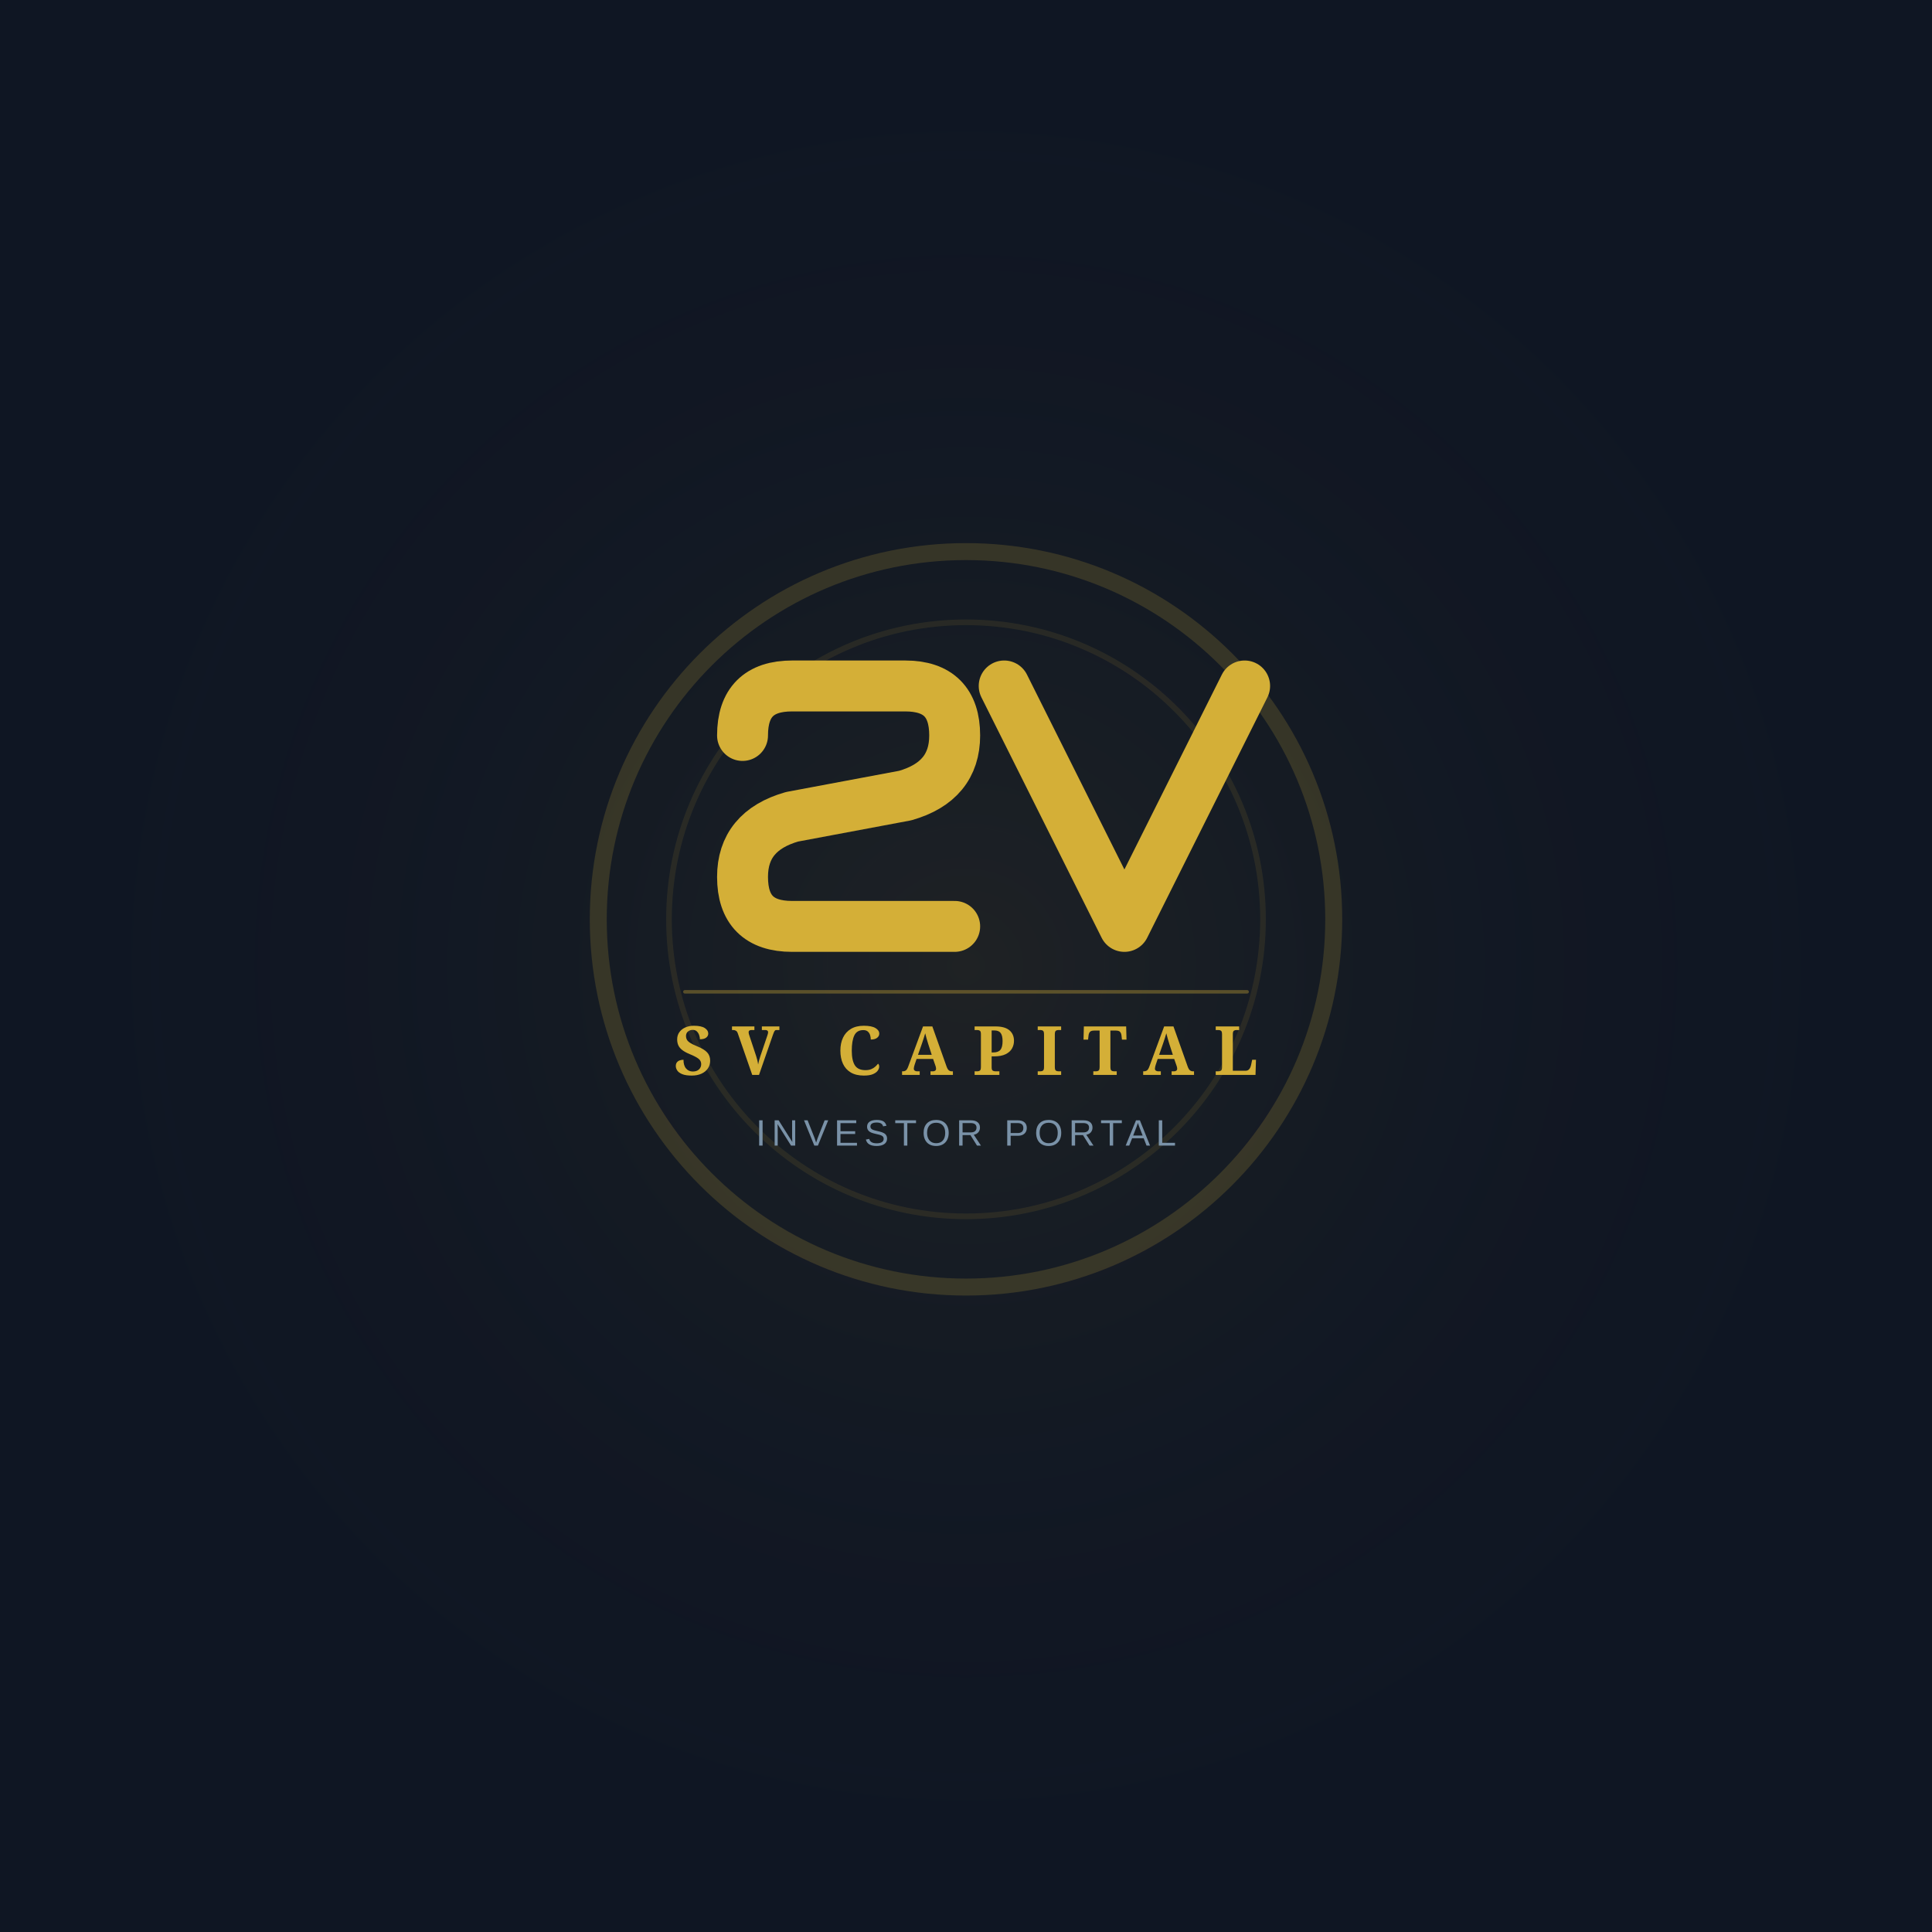
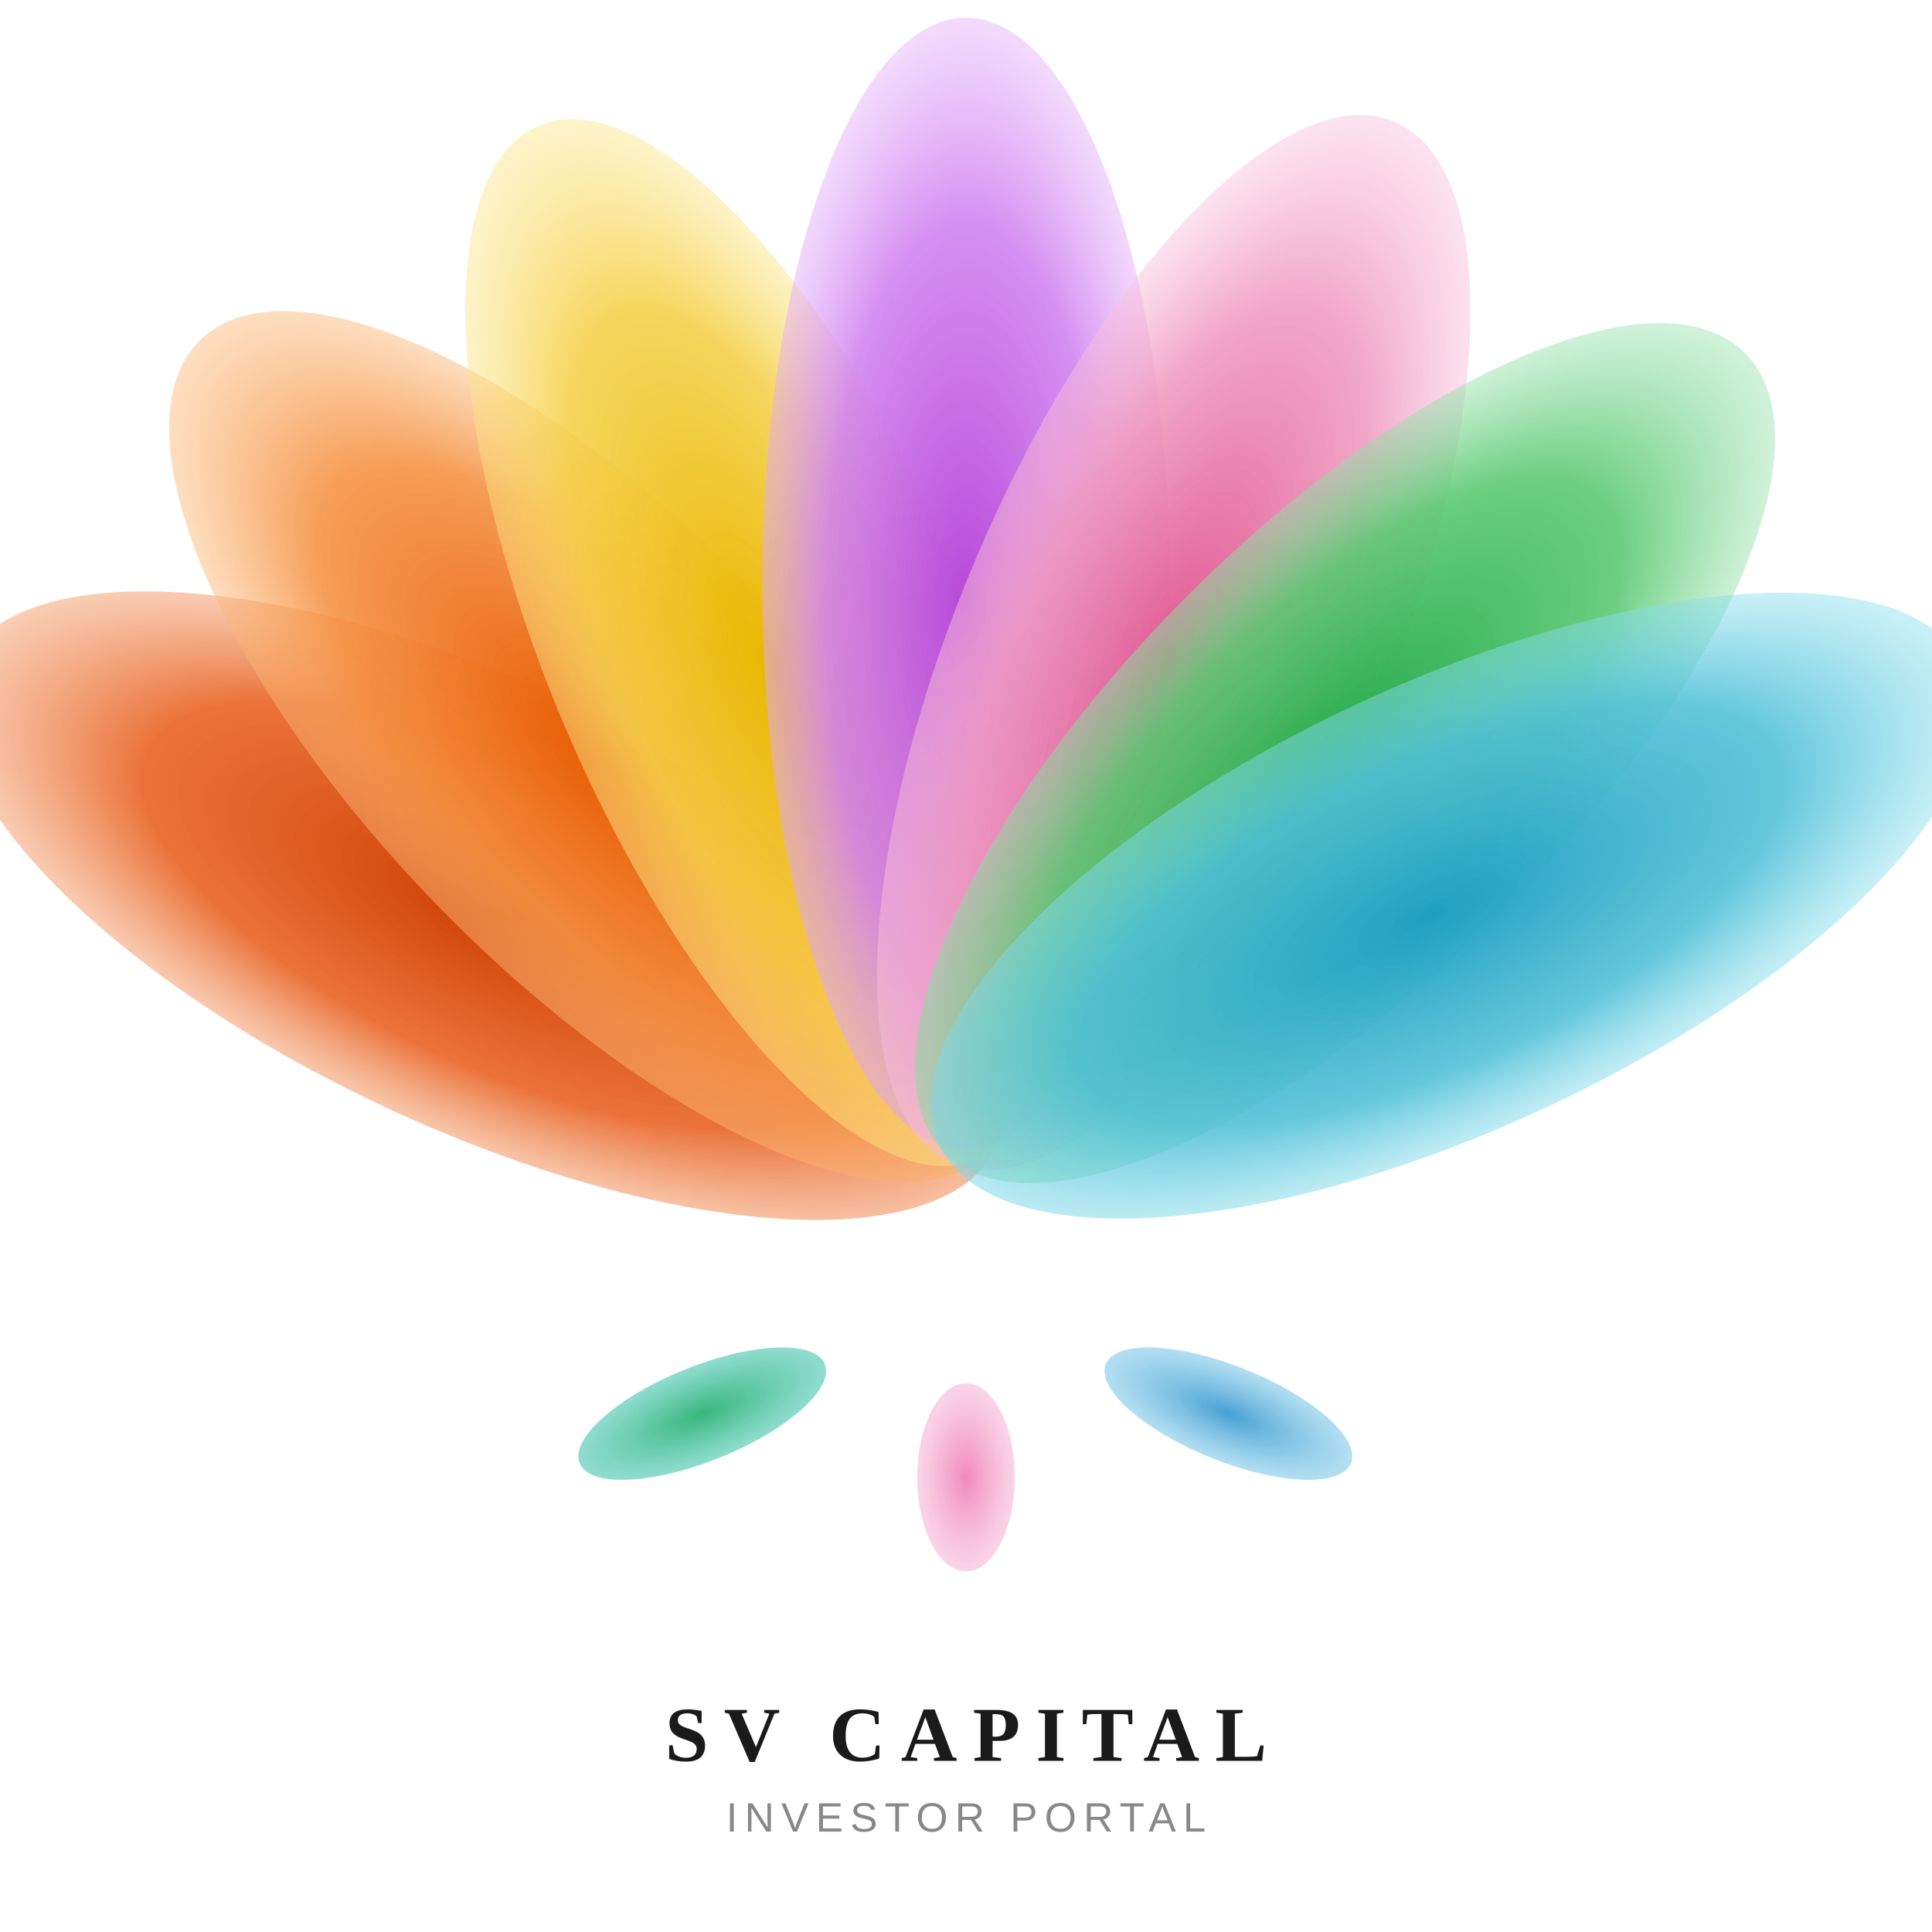
<svg xmlns="http://www.w3.org/2000/svg" viewBox="0 0 2732 2732" width="2732" height="2732">
-   <rect width="2732" height="2732" fill="#0f1623" />
-   <radialGradient id="glow" cx="50%" cy="50%" r="50%">
-     <stop offset="0%" stop-color="#D4AF37" stop-opacity="0.08" />
-     <stop offset="100%" stop-color="#0f1623" stop-opacity="0" />
-   </radialGradient>
-   <rect width="2732" height="2732" fill="url(#glow)" />
-   <circle cx="1366" cy="1300" r="520" fill="none" stroke="#D4AF37" stroke-width="24" opacity="0.18" />
-   <circle cx="1366" cy="1300" r="420" fill="none" stroke="#D4AF37" stroke-width="8" opacity="0.10" />
-   <path d="M 1050 1040 Q 1050 970 1120 970 L 1280 970 Q 1350 970 1350 1040 Q 1350 1105 1280 1125 L 1120 1155 Q 1050 1175 1050 1240 Q 1050 1310 1120 1310 L 1350 1310" fill="none" stroke="#D4AF37" stroke-width="72" stroke-linecap="round" stroke-linejoin="round" />
-   <path d="M 1420 970 L 1590 1310 L 1760 970" fill="none" stroke="#D4AF37" stroke-width="72" stroke-linecap="round" stroke-linejoin="round" />
-   <rect x="966" y="1400" width="800" height="5" rx="2.5" fill="#D4AF37" opacity="0.35" />
-   <text x="1366" y="1520" font-family="Georgia, serif" font-size="96" font-weight="700" fill="#D4AF37" text-anchor="middle" letter-spacing="28">SV CAPITAL</text>
-   <text x="1366" y="1620" font-family="Arial, sans-serif" font-size="52" font-weight="400" fill="#7a92a8" text-anchor="middle" letter-spacing="8">INVESTOR PORTAL</text>
+   <rect width="2732" height="2732" fill="white" />
+   <defs>
+     <radialGradient id="sp1" cx="50%" cy="52%" r="62%">
+       <stop offset="0%" stop-color="#CC3D00" />
+       <stop offset="55%" stop-color="#E86020" stop-opacity="0.88" />
+       <stop offset="100%" stop-color="#F8B080" stop-opacity="0.22" />
+     </radialGradient>
+     <radialGradient id="sp2" cx="50%" cy="52%" r="62%">
+       <stop offset="0%" stop-color="#E85800" />
+       <stop offset="55%" stop-color="#F59040" stop-opacity="0.88" />
+       <stop offset="100%" stop-color="#FFCF98" stop-opacity="0.22" />
+     </radialGradient>
+     <radialGradient id="sp3" cx="50%" cy="52%" r="62%">
+       <stop offset="0%" stop-color="#E8B800" />
+       <stop offset="55%" stop-color="#F5D048" stop-opacity="0.88" />
+       <stop offset="100%" stop-color="#FFF0AA" stop-opacity="0.22" />
+     </radialGradient>
+     <radialGradient id="sp4" cx="50%" cy="52%" r="62%">
+       <stop offset="0%" stop-color="#B848D8" />
+       <stop offset="55%" stop-color="#D080F0" stop-opacity="0.88" />
+       <stop offset="100%" stop-color="#EEC8FF" stop-opacity="0.22" />
+     </radialGradient>
+     <radialGradient id="sp5" cx="50%" cy="52%" r="62%">
+       <stop offset="0%" stop-color="#E05890" />
+       <stop offset="55%" stop-color="#F09CC0" stop-opacity="0.88" />
+       <stop offset="100%" stop-color="#FFD8EE" stop-opacity="0.22" />
+     </radialGradient>
+     <radialGradient id="sp6" cx="50%" cy="52%" r="62%">
+       <stop offset="0%" stop-color="#20A848" />
+       <stop offset="55%" stop-color="#58C870" stop-opacity="0.88" />
+       <stop offset="100%" stop-color="#B8EFCA" stop-opacity="0.22" />
+     </radialGradient>
+     <radialGradient id="sp7" cx="50%" cy="52%" r="62%">
+       <stop offset="0%" stop-color="#20A0C0" />
+       <stop offset="55%" stop-color="#50C0D8" stop-opacity="0.88" />
+       <stop offset="100%" stop-color="#A8EEF8" stop-opacity="0.22" />
+     </radialGradient>
+     <radialGradient id="sl1" cx="50%" cy="50%" r="70%">
+       <stop offset="0%" stop-color="#28B070" />
+       <stop offset="100%" stop-color="#40C8C0" stop-opacity="0.45" />
+     </radialGradient>
+     <radialGradient id="sl2" cx="50%" cy="50%" r="70%">
+       <stop offset="0%" stop-color="#F080B8" />
+       <stop offset="100%" stop-color="#F8C8E0" stop-opacity="0.45" />
+     </radialGradient>
+     <radialGradient id="sl3" cx="50%" cy="50%" r="70%">
+       <stop offset="0%" stop-color="#3898D0" />
+       <stop offset="100%" stop-color="#90D8F0" stop-opacity="0.45" />
+     </radialGradient>
+   </defs>
+   <g transform="translate(0, -220)">
+     <g style="mix-blend-mode: multiply">
+       <ellipse cx="1366" cy="1063" rx="315" ry="806" fill="url(#sp1)" transform="rotate(-65 1366 1821)" />
+       <ellipse cx="1366" cy="1063" rx="315" ry="800" fill="url(#sp2)" transform="rotate(-44 1366 1821)" />
+       <ellipse cx="1366" cy="1069" rx="298" ry="794" fill="url(#sp3)" transform="rotate(-23 1366 1821)" />
+       <ellipse cx="1366" cy="1045" rx="288" ry="800" fill="url(#sp4)" transform="rotate(0 1366 1821)" />
+       <ellipse cx="1366" cy="1069" rx="304" ry="800" fill="url(#sp5)" transform="rotate(23 1366 1821)" />
+       <ellipse cx="1366" cy="1063" rx="315" ry="800" fill="url(#sp6)" transform="rotate(45 1366 1821)" />
+       <ellipse cx="1366" cy="1063" rx="315" ry="800" fill="url(#sp7)" transform="rotate(65 1366 1821)" />
+     </g>
+     <g style="mix-blend-mode: multiply" opacity="0.92">
+       <ellipse cx="993" cy="2219" rx="187" ry="67" fill="url(#sl1)" transform="rotate(-22 993 2219)" />
+       <ellipse cx="1366" cy="2309" rx="69" ry="133" fill="url(#sl2)" />
+       <ellipse cx="1737" cy="2219" rx="187" ry="67" fill="url(#sl3)" transform="rotate(22 1737 2219)" />
+     </g>
+   </g>
+   <text x="1366" y="2490" font-family="Georgia, 'Times New Roman', serif" font-size="110" font-weight="700" fill="#1a1a1a" text-anchor="middle" letter-spacing="22">SV CAPITAL</text>
+   <text x="1366" y="2590" font-family="Arial, Helvetica, sans-serif" font-size="58" font-weight="400" fill="#888888" text-anchor="middle" letter-spacing="10">INVESTOR PORTAL</text>
</svg>
